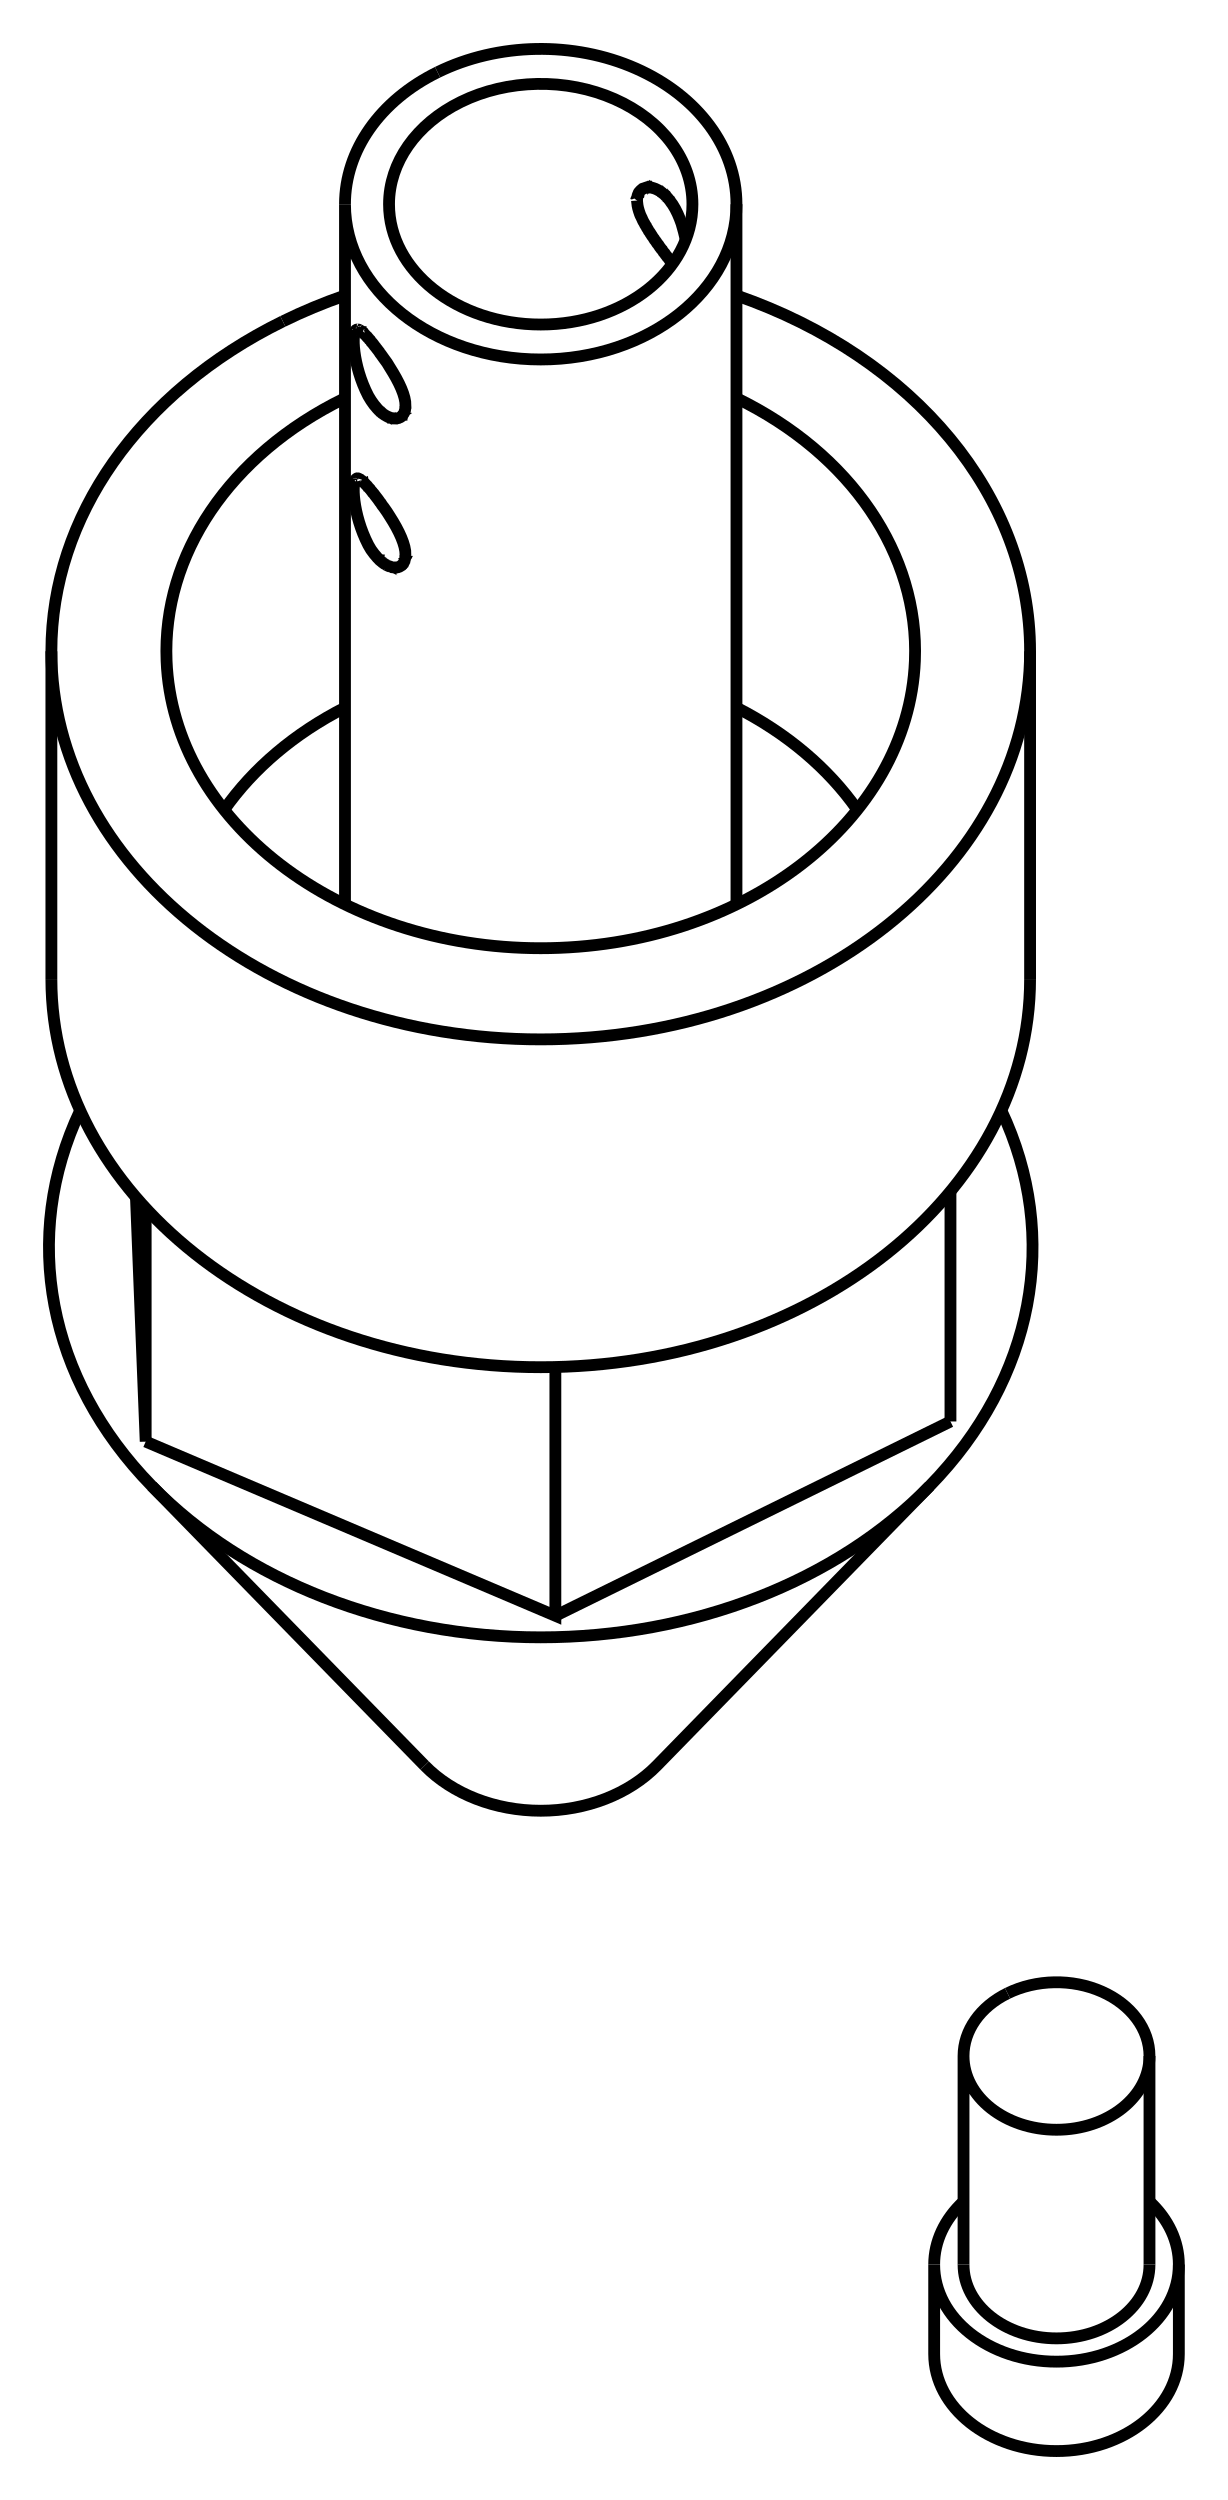
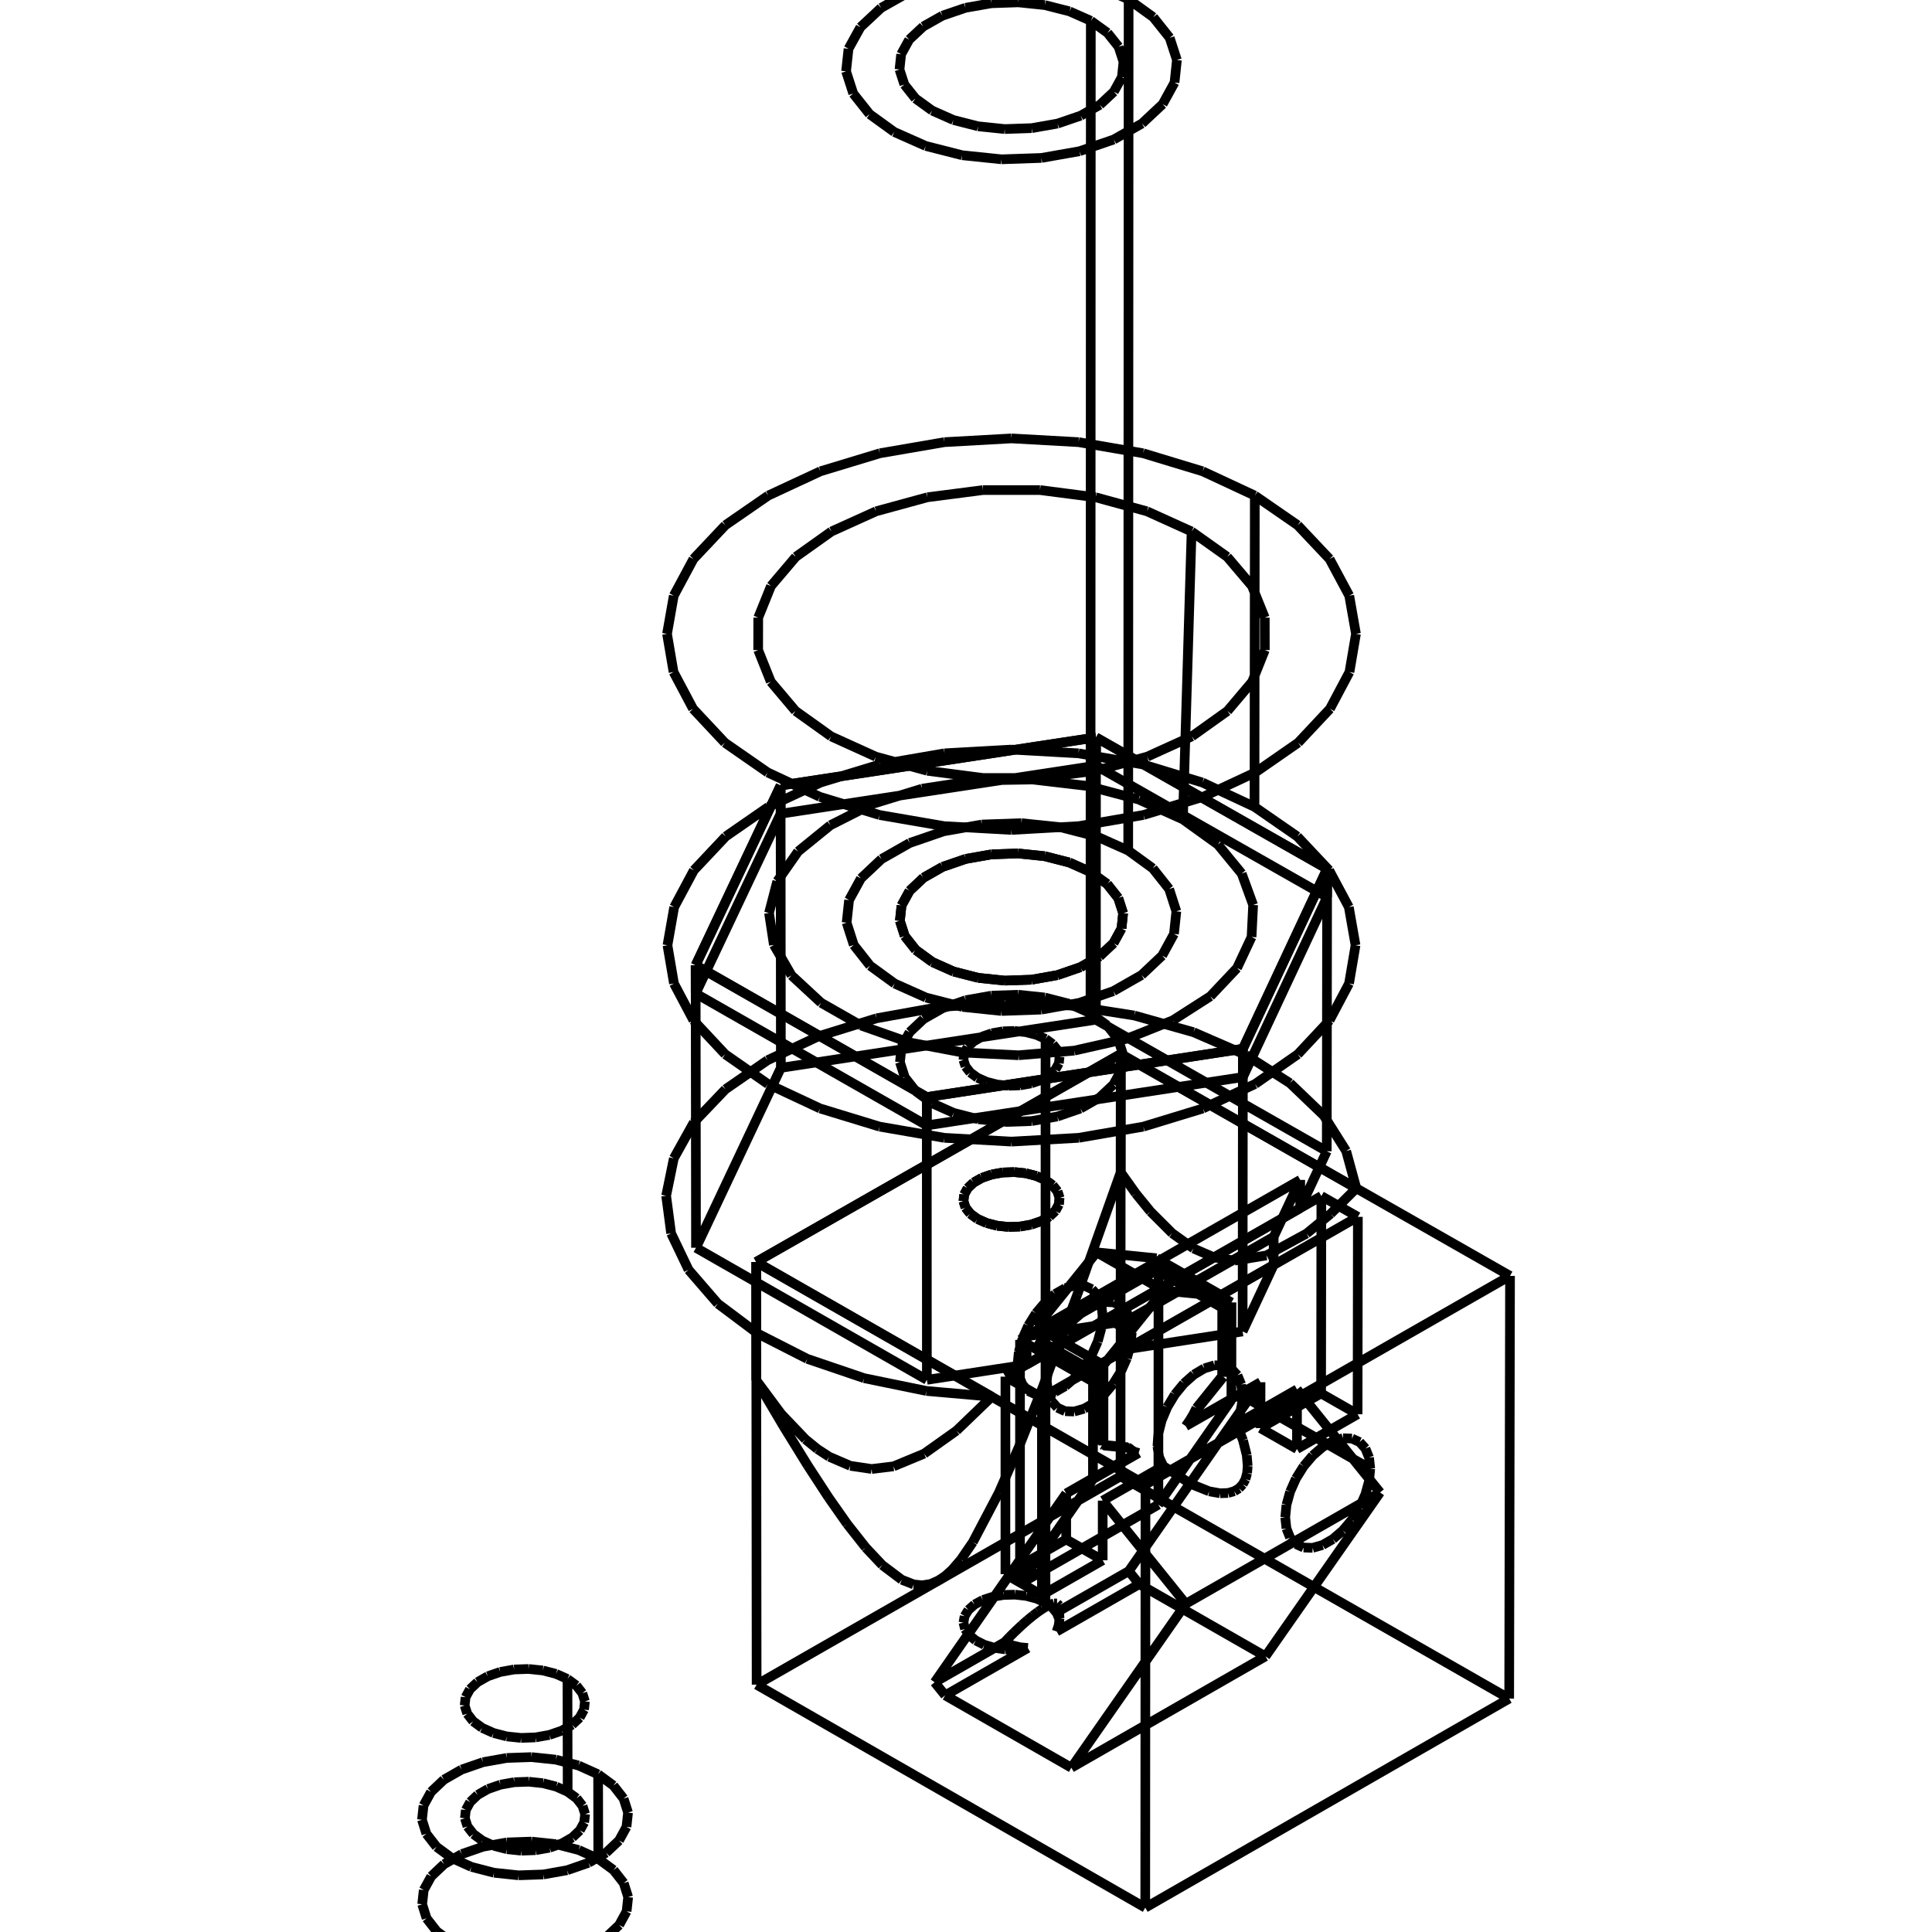
- <svg xmlns="http://www.w3.org/2000/svg" version="1.1" viewBox="-14.331 -23.594 25.09 51.088" fill="none" stroke="black" stroke-width="0.6%" vector-effect="non-scaling-stroke">
-   <path d="M 5.092 5.454 L 5.092 0.75" />
-   <path d="M 6.13 -0.904 A 10.05 7.971 360 0 1 4.667 6.773 A 10.05 7.971 360 0 1 -11.228 6.773 A 10.05 7.971 360 0 1 -12.691 -0.904" />
-   <path d="M -2.982 9.425 L 5.092 5.454" />
-   <path d="M -11.354 5.865 L -2.982 9.425 L -2.982 4.341" />
-   <path d="M -11.553 0.87 L -11.354 5.865 L -11.354 1.093" />
-   <path d="M -13.281 -3.587 A 10 7.932 180 0 0 6.719 -3.587" />
-   <path d="M -5.653 12.486 A 3 2.379 180 0 0 -0.908 12.486 L 4.667 6.773" />
-   <path d="M -8.551 -17.027 A 10 7.932 360 0 1 -7.281 -17.556" />
-   <path d="M 0.719 -17.556 A 10 7.932 360 0 1 6.719 -10.286 A 10 7.932 360 0 1 -13.281 -10.286 A 10 7.932 360 0 1 -8.551 -17.027" />
-   <path d="M -7.312 -15.443 A 7.65 6.068 360 0 1 -7.281 -15.458" />
-   <path d="M 0.719 -15.458 A 7.65 6.068 360 0 1 4.365 -10.089 A 7.65 6.068 360 0 1 -10.927 -10.089 A 7.65 6.068 360 0 1 -7.312 -15.443" />
-   <path d="M 0.719 -9.134 A 7.4 5.869 360 0 1 3.188 -7.047" />
-   <path d="M -9.749 -7.047 A 7.4 5.869 360 0 1 -7.281 -9.134" />
-   <path d="M -4.914 -21.511 A 3.1 2.459 360 0 1 -0.181 -19.421 A 3.1 2.459 360 0 1 -6.381 -19.421 A 3.1 2.459 360 0 1 -4.914 -21.511 Z" />
-   <path d="M -1.314 -19.495 C -1.31 -19.5 -1.31 -19.51 -1.313 -19.516 C -1.31 -19.52 -1.31 -19.53 -1.312 -19.537 C -1.31 -19.54 -1.31 -19.55 -1.309 -19.557 C -1.31 -19.56 -1.31 -19.57 -1.306 -19.576 C -1.3 -19.58 -1.3 -19.59 -1.301 -19.595 C -1.3 -19.6 -1.3 -19.61 -1.295 -19.612 C -1.29 -19.62 -1.29 -19.62 -1.289 -19.629 C -1.29 -19.63 -1.28 -19.64 -1.281 -19.645 C -1.28 -19.65 -1.28 -19.66 -1.272 -19.66 C -1.27 -19.67 -1.27 -19.67 -1.263 -19.674 C -1.26 -19.68 -1.26 -19.68 -1.252 -19.688 C -1.25 -19.69 -1.24 -19.7 -1.24 -19.7 C -1.24 -19.7 -1.23 -19.71 -1.228 -19.712 C -1.22 -19.72 -1.22 -19.72 -1.215 -19.722 C -1.21 -19.73 -1.21 -19.73 -1.2 -19.731 C -1.2 -19.73 -1.19 -19.74 -1.185 -19.739 C -1.18 -19.74 -1.17 -19.74 -1.169 -19.747 C -1.16 -19.75 -1.16 -19.75 -1.151 -19.753 C -1.15 -19.75 -1.14 -19.76 -1.133 -19.757 C -1.13 -19.76 -1.12 -19.76 -1.114 -19.761 C -1.11 -19.76 -1.1 -19.76 -1.095 -19.763 C -1.09 -19.76 -1.08 -19.76 -1.074 -19.764 C -1.07 -19.76 -1.06 -19.76 -1.053 -19.763 C -1.05 -19.76 -1.04 -19.76 -1.031 -19.761 C -1.02 -19.76 -1.02 -19.76 -1.009 -19.757 C -1 -19.76 -0.99 -19.75 -0.986 -19.751 C -0.98 -19.75 -0.97 -19.75 -0.963 -19.744 C -0.95 -19.74 -0.95 -19.74 -0.939 -19.736 C -0.93 -19.73 -0.92 -19.73 -0.915 -19.725 C -0.91 -19.72 -0.9 -19.72 -0.89 -19.713 C -0.88 -19.71 -0.87 -19.7 -0.865 -19.699 C -0.86 -19.69 -0.85 -19.69 -0.84 -19.684 C -0.83 -19.68 -0.83 -19.68 -0.824 -19.672 C -0.82 -19.67 -0.81 -19.66 -0.807 -19.66 C -0.8 -19.66 -0.8 -19.65 -0.791 -19.648 C -0.79 -19.64 -0.78 -19.64 -0.774 -19.634 C -0.77 -19.63 -0.76 -19.62 -0.758 -19.62 C -0.75 -19.61 -0.75 -19.61 -0.742 -19.605 C -0.74 -19.6 -0.73 -19.59 -0.725 -19.589 C -0.72 -19.58 -0.71 -19.58 -0.709 -19.573 C -0.7 -19.57 -0.7 -19.56 -0.693 -19.555 C -0.69 -19.55 -0.68 -19.54 -0.677 -19.537 C -0.67 -19.53 -0.66 -19.51 -0.646 -19.5 C -0.63 -19.47 -0.61 -19.45 -0.587 -19.417 C -0.51 -19.3 -0.45 -19.16 -0.403 -19.024 C -0.37 -18.91 -0.34 -18.8 -0.318 -18.697" />
-   <path d="M -0.586 -18.205 C -0.59 -18.21 -0.6 -18.22 -0.609 -18.234 C -0.62 -18.24 -0.62 -18.25 -0.633 -18.264 C -0.64 -18.27 -0.65 -18.28 -0.657 -18.295 C -0.67 -18.31 -0.67 -18.32 -0.682 -18.327 C -0.69 -18.34 -0.7 -18.35 -0.707 -18.36 C -0.72 -18.37 -0.72 -18.38 -0.733 -18.394 C -0.74 -18.41 -0.75 -18.42 -0.759 -18.429 C -0.77 -18.44 -0.78 -18.45 -0.786 -18.464 C -0.79 -18.48 -0.8 -18.49 -0.812 -18.5 C -0.82 -18.51 -0.83 -18.52 -0.839 -18.535 C -0.85 -18.55 -0.86 -18.56 -0.865 -18.572 C -0.87 -18.58 -0.88 -18.6 -0.891 -18.608 C -0.9 -18.62 -0.91 -18.63 -0.917 -18.644 C -0.93 -18.66 -0.93 -18.67 -0.942 -18.68 C -0.95 -18.69 -0.96 -18.7 -0.967 -18.716 C -0.98 -18.73 -0.98 -18.74 -0.991 -18.752 C -1 -18.76 -1.01 -18.78 -1.015 -18.788 C -1.02 -18.8 -1.03 -18.81 -1.039 -18.823 C -1.05 -18.84 -1.05 -18.85 -1.061 -18.859 C -1.07 -18.87 -1.08 -18.88 -1.083 -18.894 C -1.09 -18.91 -1.1 -18.92 -1.104 -18.928 C -1.11 -18.94 -1.12 -18.95 -1.124 -18.963 C -1.13 -18.97 -1.14 -18.99 -1.144 -18.997 C -1.15 -19.01 -1.16 -19.02 -1.163 -19.031 C -1.17 -19.04 -1.17 -19.05 -1.18 -19.064 C -1.19 -19.07 -1.19 -19.09 -1.197 -19.097 C -1.2 -19.11 -1.21 -19.12 -1.213 -19.129 C -1.22 -19.14 -1.22 -19.15 -1.227 -19.161 C -1.25 -19.2 -1.26 -19.24 -1.275 -19.283 C -1.3 -19.36 -1.31 -19.43 -1.314 -19.495" />
-   <path d="M -5.389 -22.118 A 4 3.173 360 0 1 0.719 -19.421 L 0.719 -5.114" />
-   <path d="M 0.719 -19.421 A 4 3.173 360 0 1 -7.281 -19.421 L -7.281 -5.114" />
-   <path d="M -7.281 -19.421 A 4 3.173 360 0 1 -5.389 -22.118" />
-   <path d="M -6.045 -15.301 C -6.05 -15.29 -6.05 -15.29 -6.046 -15.28 C -6.05 -15.27 -6.05 -15.27 -6.047 -15.259 C -6.05 -15.25 -6.05 -15.25 -6.049 -15.24 C -6.05 -15.23 -6.05 -15.23 -6.053 -15.221 C -6.05 -15.21 -6.06 -15.21 -6.057 -15.202 C -6.06 -15.2 -6.06 -15.19 -6.062 -15.185 C -6.06 -15.18 -6.07 -15.17 -6.068 -15.168 C -6.07 -15.16 -6.07 -15.16 -6.075 -15.153 C -6.08 -15.15 -6.08 -15.14 -6.083 -15.138 C -6.09 -15.13 -6.09 -15.13 -6.092 -15.124 C -6.1 -15.12 -6.1 -15.12 -6.102 -15.111 C -6.11 -15.11 -6.11 -15.1 -6.112 -15.099 C -6.12 -15.1 -6.12 -15.09 -6.124 -15.088 C -6.13 -15.08 -6.13 -15.08 -6.136 -15.079 C -6.14 -15.08 -6.14 -15.07 -6.149 -15.07 C -6.15 -15.07 -6.16 -15.06 -6.163 -15.062 C -6.17 -15.06 -6.17 -15.06 -6.178 -15.056 C -6.18 -15.05 -6.19 -15.05 -6.193 -15.05 C -6.2 -15.05 -6.2 -15.05 -6.21 -15.046 C -6.22 -15.05 -6.22 -15.04 -6.226 -15.043 C -6.23 -15.04 -6.24 -15.04 -6.244 -15.042 C -6.25 -15.04 -6.26 -15.04 -6.262 -15.041 C -6.27 -15.04 -6.27 -15.04 -6.281 -15.042 C -6.29 -15.04 -6.29 -15.04 -6.301 -15.045 C -6.31 -15.05 -6.31 -15.05 -6.315 -15.047 C -6.32 -15.05 -6.32 -15.05 -6.329 -15.051 C -6.33 -15.05 -6.34 -15.05 -6.344 -15.055 C -6.35 -15.06 -6.35 -15.06 -6.359 -15.059 C -6.36 -15.06 -6.37 -15.06 -6.375 -15.065 C -6.38 -15.07 -6.38 -15.07 -6.39 -15.071 C -6.4 -15.07 -6.4 -15.08 -6.406 -15.078 C -6.41 -15.08 -6.42 -15.08 -6.422 -15.086 C -6.43 -15.09 -6.43 -15.09 -6.438 -15.095 C -6.44 -15.1 -6.45 -15.1 -6.455 -15.104 C -6.46 -15.11 -6.47 -15.11 -6.471 -15.115 C -6.48 -15.12 -6.48 -15.12 -6.488 -15.126 C -6.49 -15.13 -6.5 -15.13 -6.504 -15.138 C -6.51 -15.14 -6.52 -15.15 -6.521 -15.151 C -6.53 -15.15 -6.53 -15.16 -6.538 -15.164 C -6.54 -15.17 -6.55 -15.17 -6.554 -15.178 C -6.56 -15.18 -6.57 -15.19 -6.571 -15.194 C -6.58 -15.2 -6.58 -15.2 -6.588 -15.209 C -6.6 -15.22 -6.61 -15.23 -6.621 -15.244 C -6.64 -15.27 -6.66 -15.29 -6.685 -15.32 C -6.73 -15.38 -6.77 -15.44 -6.805 -15.503 C -7.13 -16.13 -7.15 -16.82 -7.046 -16.857 C -7.04 -16.86 -7.04 -16.86 -7.038 -16.86 C -7.04 -16.86 -7.03 -16.86 -7.03 -16.861 C -7.03 -16.86 -7.02 -16.86 -7.021 -16.861 C -7.02 -16.86 -7.01 -16.86 -7.011 -16.86 C -7.01 -16.86 -7 -16.86 -7 -16.856 C -7 -16.86 -6.99 -16.85 -6.989 -16.852 C -6.99 -16.85 -6.98 -16.85 -6.977 -16.845 C -6.97 -16.84 -6.97 -16.84 -6.964 -16.837 C -6.96 -16.83 -6.96 -16.83 -6.951 -16.828 C -6.95 -16.82 -6.94 -16.82 -6.936 -16.817 C -6.93 -16.81 -6.93 -16.81 -6.921 -16.804 C -6.92 -16.8 -6.91 -16.79 -6.905 -16.789 C -6.9 -16.78 -6.89 -16.78 -6.888 -16.773 C -6.88 -16.77 -6.88 -16.76 -6.871 -16.755 C -6.86 -16.75 -6.86 -16.74 -6.852 -16.736 C -6.85 -16.73 -6.84 -16.72 -6.833 -16.715 C -6.83 -16.71 -6.82 -16.71 -6.821 -16.701 C -6.82 -16.7 -6.81 -16.69 -6.808 -16.687 C -6.8 -16.68 -6.79 -16.67 -6.782 -16.657 C -6.77 -16.65 -6.76 -16.64 -6.756 -16.625 C -6.75 -16.61 -6.74 -16.6 -6.728 -16.591 C -6.72 -16.58 -6.71 -16.57 -6.699 -16.556 C -6.69 -16.54 -6.68 -16.53 -6.67 -16.518 C -6.66 -16.51 -6.65 -16.49 -6.64 -16.479 C -6.63 -16.47 -6.62 -16.45 -6.609 -16.439 C -6.6 -16.43 -6.59 -16.41 -6.579 -16.398 C -6.57 -16.38 -6.56 -16.37 -6.548 -16.355 C -6.53 -16.33 -6.51 -16.3 -6.486 -16.268 C -6.44 -16.21 -6.4 -16.15 -6.367 -16.09 C -6.17 -15.78 -6.04 -15.5 -6.045 -15.301 Z" />
-   <path d="M -6.045 -12.256 C -6.05 -12.25 -6.05 -12.24 -6.046 -12.235 C -6.05 -12.23 -6.05 -12.22 -6.047 -12.214 C -6.05 -12.21 -6.05 -12.2 -6.049 -12.195 C -6.05 -12.19 -6.05 -12.18 -6.053 -12.176 C -6.05 -12.17 -6.06 -12.16 -6.057 -12.157 C -6.06 -12.15 -6.06 -12.15 -6.062 -12.14 C -6.06 -12.13 -6.07 -12.13 -6.068 -12.123 C -6.07 -12.12 -6.07 -12.11 -6.075 -12.108 C -6.08 -12.1 -6.08 -12.1 -6.083 -12.093 C -6.09 -12.09 -6.09 -12.08 -6.092 -12.079 C -6.1 -12.07 -6.1 -12.07 -6.102 -12.066 C -6.11 -12.06 -6.11 -12.06 -6.112 -12.054 C -6.12 -12.05 -6.12 -12.05 -6.124 -12.043 C -6.13 -12.04 -6.13 -12.04 -6.136 -12.033 C -6.14 -12.03 -6.14 -12.03 -6.149 -12.025 C -6.15 -12.02 -6.16 -12.02 -6.163 -12.017 C -6.17 -12.01 -6.17 -12.01 -6.178 -12.011 C -6.18 -12.01 -6.19 -12.01 -6.193 -12.005 C -6.2 -12 -6.2 -12 -6.21 -12.001 C -6.22 -12 -6.22 -12 -6.226 -11.998 C -6.23 -12 -6.24 -12 -6.244 -11.997 C -6.25 -12 -6.26 -12 -6.262 -11.996 C -6.27 -12 -6.27 -12 -6.281 -11.997 C -6.29 -12 -6.29 -12 -6.301 -12 C -6.31 -12 -6.31 -12 -6.315 -12.002 C -6.32 -12 -6.32 -12 -6.329 -12.006 C -6.33 -12.01 -6.34 -12.01 -6.344 -12.009 C -6.35 -12.01 -6.35 -12.01 -6.359 -12.014 C -6.36 -12.02 -6.37 -12.02 -6.375 -12.02 C -6.38 -12.02 -6.38 -12.02 -6.39 -12.026 C -6.4 -12.03 -6.4 -12.03 -6.406 -12.033 C -6.41 -12.04 -6.42 -12.04 -6.422 -12.041 C -6.43 -12.04 -6.43 -12.05 -6.438 -12.05 C -6.44 -12.05 -6.45 -12.06 -6.455 -12.059 C -6.46 -12.06 -6.47 -12.07 -6.471 -12.07 C -6.48 -12.07 -6.48 -12.08 -6.488 -12.081 C -6.49 -12.08 -6.5 -12.09 -6.504 -12.093 C -6.51 -12.1 -6.52 -12.1 -6.521 -12.105 C -6.53 -12.11 -6.53 -12.11 -6.538 -12.119 C -6.54 -12.12 -6.55 -12.13 -6.554 -12.133 C -6.56 -12.14 -6.57 -12.14 -6.571 -12.149 C -6.58 -12.15 -6.58 -12.16 -6.588 -12.164 C -6.6 -12.18 -6.61 -12.19 -6.621 -12.199 C -6.64 -12.22 -6.66 -12.25 -6.685 -12.275 C -6.73 -12.33 -6.77 -12.39 -6.805 -12.458 C -7.13 -13.09 -7.15 -13.77 -7.046 -13.812 C -7.04 -13.81 -7.04 -13.81 -7.038 -13.815 C -7.04 -13.82 -7.03 -13.82 -7.03 -13.816 C -7.03 -13.82 -7.02 -13.82 -7.021 -13.816 C -7.02 -13.82 -7.01 -13.82 -7.011 -13.814 C -7.01 -13.81 -7 -13.81 -7 -13.811 C -7 -13.81 -6.99 -13.81 -6.989 -13.807 C -6.99 -13.8 -6.98 -13.8 -6.977 -13.8 C -6.97 -13.8 -6.97 -13.8 -6.964 -13.792 C -6.96 -13.79 -6.96 -13.79 -6.951 -13.783 C -6.95 -13.78 -6.94 -13.78 -6.936 -13.771 C -6.93 -13.77 -6.93 -13.76 -6.921 -13.759 C -6.92 -13.75 -6.91 -13.75 -6.905 -13.744 C -6.9 -13.74 -6.89 -13.73 -6.888 -13.728 C -6.88 -13.72 -6.88 -13.72 -6.871 -13.71 C -6.86 -13.7 -6.86 -13.7 -6.852 -13.691 C -6.85 -13.68 -6.84 -13.68 -6.833 -13.67 C -6.83 -13.67 -6.82 -13.66 -6.821 -13.656 C -6.82 -13.65 -6.81 -13.65 -6.808 -13.642 C -6.8 -13.63 -6.79 -13.62 -6.782 -13.612 C -6.77 -13.6 -6.76 -13.59 -6.756 -13.58 C -6.75 -13.57 -6.74 -13.56 -6.728 -13.546 C -6.72 -13.53 -6.71 -13.52 -6.699 -13.511 C -6.69 -13.5 -6.68 -13.49 -6.67 -13.473 C -6.66 -13.46 -6.65 -13.45 -6.64 -13.434 C -6.63 -13.42 -6.62 -13.41 -6.609 -13.394 C -6.6 -13.38 -6.59 -13.37 -6.579 -13.352 C -6.57 -13.34 -6.56 -13.32 -6.548 -13.31 C -6.53 -13.28 -6.51 -13.25 -6.486 -13.223 C -6.44 -13.16 -6.4 -13.1 -6.367 -13.045 C -6.17 -12.74 -6.04 -12.45 -6.045 -12.256 Z" />
-   <path d="M 9.159 21.395 A 2.5 1.983 360 0 1 9.759 22.684 L 9.759 24.511" />
-   <path d="M 9.759 22.684 A 2.5 1.983 360 0 1 4.759 22.684 L 4.759 24.511 A 2.5 1.983 180 0 0 9.759 24.511" />
-   <path d="M 4.759 22.684 A 2.5 1.983 360 0 1 5.359 21.395" />
-   <path d="M 9.159 22.684 A 1.9 1.507 360 0 1 5.359 22.684" />
-   <path d="M 6.258 17.14 A 1.9 1.507 360 0 1 9.159 18.421 L 9.159 22.684" />
-   <path d="M 9.159 18.421 A 1.9 1.507 360 0 1 5.359 18.421 L 5.359 22.684" />
-   <path d="M 5.359 18.421 A 1.9 1.507 360 0 1 6.258 17.14" />
-   <path d="M -5.653 12.486 L -11.228 6.773" />
-   <path d="M -13.281 -10.286 L -13.281 -3.587" />
-   <path d="M 6.719 -10.286 L 6.719 -3.587" />
+ <svg xmlns="http://www.w3.org/2000/svg" viewBox="0 0 800 800">
+   <path d="M247.727,769.696 L247.67,734.713 M247.67,734.713 L254.006,739.363 M254.006,739.363 L258.216,744.751 M258.216,744.751 L260.055,750.563 M260.055,750.563 L259.415,756.464 M259.415,756.464 L256.332,762.108 M256.332,762.108 L250.985,767.169 M250.985,767.169 L243.684,771.351 M243.684,771.351 L234.854,774.411 M234.854,774.411 L225.008,776.171 M225.008,776.171 L214.718,776.528 M214.718,776.528 L204.585,775.462 M204.585,775.462 L195.197,773.034 M195.197,773.034 L187.1,769.386 M187.1,769.386 L180.766,764.731 M180.766,764.731 L176.562,759.339 M176.562,759.339 L174.733,753.524 M174.733,753.524 L175.383,747.625 M175.383,747.625 L178.473,741.983 M178.473,741.983 L183.825,736.928 M183.825,736.928 L191.126,732.751 M191.126,732.751 L199.951,729.696 M199.951,729.696 L209.79,727.939 M209.79,727.939 L220.069,727.582 M220.069,727.582 L230.194,728.647 M230.194,728.647 L239.575,731.071 M239.575,731.071 L247.67,734.713 M247.727,769.696 L239.636,766.053 M239.636,766.053 L230.257,763.628 M230.257,763.628 L220.136,762.563 M220.136,762.563 L209.86,762.92 M209.86,762.92 L200.025,764.677 M200.025,764.677 L191.202,767.734 M191.202,767.734 L183.904,771.912 M183.904,771.912 L178.554,776.969 M178.554,776.969 L175.464,782.612 M175.464,782.612 L174.815,788.514 M174.815,788.514 L176.644,794.33 M176.644,794.33 L180.846,799.724 M180.846,799.724 L187.178,804.381 M187.178,804.381 L195.272,808.03 M195.272,808.03 L204.657,810.459 M204.657,810.459 L214.787,811.526 M214.787,811.526 L225.073,811.168 M225.073,811.168 L234.916,809.408 M234.916,809.408 L243.743,806.346 M243.743,806.346 L251.041,802.163 M251.041,802.163 L256.386,797.101 M256.386,797.101 L259.468,791.454 M259.468,791.454 L260.108,785.552 M260.108,785.552 L258.27,779.737 M258.27,779.737 L254.061,774.348 M254.061,774.348 L247.727,769.696 M235.058,741.933 L238.754,744.646 M238.754,744.646 L241.209,747.789 M241.209,747.789 L242.28,751.18 M242.28,751.18 L241.906,754.622 M241.906,754.622 L240.106,757.914 M240.106,757.914 L236.987,760.865 M236.987,760.865 L232.728,763.304 M232.728,763.304 L227.578,765.089 M227.578,765.089 L221.835,766.115 M221.835,766.115 L215.834,766.323 M215.834,766.323 L209.924,765.702 M209.924,765.702 L204.448,764.286 M204.448,764.286 L199.726,762.159 M199.726,762.159 L196.03,759.444 M196.03,759.444 L193.577,756.299 M193.577,756.299 L192.509,752.907 M192.509,752.907 L192.887,749.466 M192.887,749.466 L194.689,746.175 M194.689,746.175 L197.81,743.225 M197.81,743.225 L202.069,740.788 M202.069,740.788 L207.218,739.005 M207.218,739.005 L212.958,737.98 M212.958,737.98 L218.955,737.772 M218.955,737.772 L224.862,738.393 M224.862,738.393 L230.336,739.807 M230.336,739.807 L235.058,741.933 M235.058,741.933 L234.975,695.249 M234.975,695.249 L238.673,697.961 M238.673,697.961 L241.129,701.102 M241.129,701.102 L242.201,704.492 M242.201,704.492 L241.827,707.932 M241.827,707.932 L240.026,711.223 M240.026,711.223 L236.905,714.173 M236.905,714.173 L232.645,716.611 M232.645,716.611 L227.492,718.394 M227.492,718.394 L221.747,719.42 M221.747,719.42 L215.743,719.628 M215.743,719.628 L209.83,719.007 M209.83,719.007 L204.352,717.592 M204.352,717.592 L199.628,715.465 M199.628,715.465 L195.931,712.752 M195.931,712.752 L193.477,709.608 M193.477,709.608 L192.408,706.218 M192.408,706.218 L192.786,702.778 M192.786,702.778 L194.589,699.489 M194.589,699.489 L197.711,696.54 M197.711,696.54 L201.972,694.104 M201.972,694.104 L207.123,692.322 M207.123,692.322 L212.866,691.298 M212.866,691.298 L218.866,691.09 M218.866,691.09 L224.776,691.71 M224.776,691.71 L230.251,693.124 M230.251,693.124 L234.975,695.249" stroke="black" stroke-width="4" fill="red" />
+   <path d="M519.464,334.093 L519.588,205.213 M519.588,205.213 L537.335,217.472 M537.335,217.472 L550.54,231.466 M550.54,231.466 L558.694,246.658 M558.694,246.658 L561.478,262.467 M561.478,262.467 L558.78,278.286 M558.78,278.286 L550.7,293.506 M550.7,293.506 L537.544,307.541 M537.544,307.541 L519.814,319.849 M519.814,319.849 L498.191,329.955 M498.191,329.955 L473.506,337.466 M473.506,337.466 L446.712,342.093 M446.712,342.093 L418.842,343.655 M418.842,343.655 L390.972,342.093 M390.972,342.093 L364.178,337.466 M364.178,337.466 L339.493,329.955 M339.493,329.955 L317.87,319.849 M317.87,319.849 L300.14,307.541 M300.14,307.541 L286.984,293.506 M286.984,293.506 L278.904,278.286 M278.904,278.286 L276.206,262.467 M276.206,262.467 L278.99,246.658 M278.99,246.658 L287.143,231.466 M287.143,231.466 L300.349,217.472 M300.349,217.472 L318.096,205.213 M318.096,205.213 L339.702,195.157 M339.702,195.157 L364.337,187.687 M364.337,187.687 L391.058,183.088 M391.058,183.088 L418.842,181.535 M418.842,181.535 L446.626,183.088 M446.626,183.088 L473.347,187.687 M473.347,187.687 L497.982,195.157 M497.982,195.157 L519.588,205.213 M519.464,334.093 L497.885,324.023 M497.885,324.023 L473.28,316.544 M473.28,316.544 L446.592,311.939 M446.592,311.939 L418.842,310.384 M418.842,310.384 L391.092,311.939 M391.092,311.939 L364.404,316.544 M364.404,316.544 L339.799,324.023 M339.799,324.023 L318.22,334.093 M318.22,334.093 L300.494,346.367 M300.494,346.367 L287.305,360.379 M287.305,360.379 L279.162,375.591 M279.162,375.591 L276.382,391.42 M276.382,391.42 L279.076,407.259 M279.076,407.259 L287.146,422.499 M287.146,422.499 L300.286,436.552 M300.286,436.552 L317.994,448.876 M317.994,448.876 L339.591,458.995 M339.591,458.995 L364.245,466.516 M364.245,466.516 L391.006,471.148 M391.006,471.148 L418.842,472.713 M418.842,472.713 L446.678,471.148 M446.678,471.148 L473.439,466.516 M473.439,466.516 L498.093,458.995 M498.093,458.995 L519.689,448.876 M519.689,448.876 L537.398,436.552 M537.398,436.552 L550.538,422.499 M550.538,422.499 L558.608,407.259 M558.608,407.259 L561.302,391.42 M561.302,391.42 L558.522,375.591 M558.522,375.591 L550.379,360.379 M550.379,360.379 L537.189,346.367 M537.189,346.367 L519.464,334.093 M493.416,220.087 L508.158,230.573 M508.158,230.573 L518.431,242.663 M518.431,242.663 L523.715,255.752 M523.715,255.752 L523.743,269.184 M523.743,269.184 L518.508,282.286 M518.508,282.286 L508.27,294.4 M508.27,294.4 L493.539,304.917 M493.539,304.917 L475.054,313.308 M475.054,313.308 L453.742,319.148 M453.742,319.148 L430.674,322.144 M430.674,322.144 L407.01,322.144 M407.01,322.144 L383.942,319.148 M383.942,319.148 L362.63,313.308 M362.63,313.308 L344.145,304.917 M344.145,304.917 L329.414,294.4 M329.414,294.4 L319.176,282.286 M319.176,282.286 L313.941,269.184 M313.941,269.184 L313.969,255.752 M313.969,255.752 L319.253,242.663 M319.253,242.663 L329.525,230.573 M329.525,230.573 L344.268,220.087 M344.268,220.087 L362.741,211.727 M362.741,211.727 L384.019,205.911 M384.019,205.911 L407.038,202.929 M407.038,202.929 L430.646,202.929 M430.646,202.929 L453.665,205.911 M453.665,205.911 L474.943,211.727 M474.943,211.727 L493.416,220.087 M288.065,411.384 L383.763,466.007 M323.246,336.956 L288.065,411.384 M453.819,317.05 L323.246,336.956 M549.517,371.472 L453.819,317.05 M514.642,446 L549.517,371.472 M383.763,466.007 L514.642,446 M493.416,220.087 L492.694,243.947 M492.694,243.947 L491.973,267.797 M491.973,267.797 L491.252,291.637 M491.252,291.637 L490.532,315.467 M490.532,315.467 L489.812,339.286 M489.812,339.286 L504.283,349.692 M504.283,349.692 L514.156,361.72 M514.156,361.72 L518.896,374.724 M518.896,374.724 L518.243,388.004 M518.243,388.004 L512.229,400.843 M512.229,400.843 L501.175,412.548 M501.175,412.548 L485.674,422.486 M485.674,422.486 L466.56,430.12 M466.56,430.12 L444.867,435.034 M444.867,435.034 L421.767,436.964 M421.767,436.964 L398.508,435.804 M398.508,435.804 L376.349,431.616 M376.349,431.616 L356.487,424.629 M356.487,424.629 L339.996,415.221 M339.996,415.221 L327.764,403.901 M327.764,403.901 L320.449,391.283 M320.449,391.283 L318.442,378.046 M318.442,378.046 L321.847,364.907 M321.847,364.907 L330.476,352.571 M330.476,352.571 L343.862,341.703 M343.862,341.703 L361.281,332.886 M361.281,332.886 L381.795,326.594 M381.795,326.594 L404.3,323.163 M404.3,323.163 L427.587,322.777 M427.587,322.777 L450.403,325.458 M450.403,325.458 L471.524,331.061 M471.524,331.061 L489.812,339.286 M383.763,466.007 L383.759,454.288 M288.051,399.672 L383.759,454.288 M288.065,411.384 L288.051,399.672 M323.235,325.252 L288.051,399.672 M323.246,336.956 L323.235,325.252 M453.823,305.348 L323.235,325.252 M453.819,317.05 L453.823,305.348 M549.532,359.764 L453.823,305.348 M549.517,371.472 L549.532,359.764 M514.652,434.284 L549.532,359.764 M514.642,446 L514.652,434.284 M383.759,454.288 L514.652,434.284" stroke="black" stroke-width="4" fill="red" />
+   <path d="M383.798,571.356 L425.098,565.03 M425.099,553.336 L425.098,565.03 M425.099,553.336 L466.393,547.012 M466.387,558.705 L466.393,547.012 M466.387,558.705 L514.545,551.329 M514.545,551.329 L514.652,434.284 M383.759,454.288 L514.652,434.284 M383.798,571.356 L383.759,454.288 M323.342,442.171 L288.197,516.677 M453.784,422.243 L323.342,442.171 M549.386,476.722 L453.784,422.243 M538.394,500.259 L549.386,476.722 M425.098,565.03 L538.394,500.259 M288.197,516.677 L383.798,571.356 M432.928,488.65 L435.891,490.808 M435.891,490.808 L437.863,493.308 M437.863,493.308 L438.73,496.005 M438.73,496.005 L438.441,498.742 M438.441,498.742 L437.013,501.36 M437.013,501.36 L434.528,503.708 M434.528,503.708 L431.132,505.647 M431.132,505.647 L427.021,507.066 M427.021,507.066 L422.434,507.883 M422.434,507.883 L417.639,508.048 M417.639,508.048 L412.913,507.554 M412.913,507.554 L408.532,506.428 M408.532,506.428 L404.751,504.736 M404.751,504.736 L401.789,502.577 M401.789,502.577 L399.818,500.076 M399.818,500.076 L398.954,497.378 M398.954,497.378 L399.245,494.641 M399.245,494.641 L400.675,492.024 M400.675,492.024 L403.16,489.678 M403.16,489.678 L406.556,487.739 M406.556,487.739 L410.666,486.321 M410.666,486.321 L415.251,485.506 M415.251,485.506 L420.045,485.34 M420.045,485.34 L424.768,485.834 M424.768,485.834 L429.148,486.959 M429.148,486.959 L432.928,488.65 M538.394,500.259 L538.408,488.572 M538.408,488.572 L425.099,553.336 M527.405,512.127 L538.408,488.572 M466.393,547.012 L527.405,512.127 M527.393,523.817 L466.387,558.705 M527.405,512.127 L527.393,523.817 M514.545,551.329 L527.393,523.817 M549.386,476.722 L549.532,359.764 M514.652,434.284 L549.532,359.764 M288.051,399.672 L383.759,454.288 M323.235,325.252 L288.051,399.672 M549.532,359.764 L453.823,305.348 M453.823,305.348 L323.235,325.252 M451.572,361.067 L458.458,366.069 M458.458,366.069 L463.043,371.865 M463.043,371.865 L465.061,378.118 M465.061,378.118 L464.393,384.465 M464.393,384.465 L461.076,390.537 M461.076,390.537 L455.304,395.982 M455.304,395.982 L447.411,400.481 M447.411,400.481 L437.855,403.773 M437.855,403.773 L427.193,405.667 M427.193,405.667 L416.045,406.051 M416.045,406.051 L405.059,404.904 M405.059,404.904 L394.876,402.292 M394.876,402.292 L386.088,398.367 M386.088,398.367 L379.205,393.359 M379.205,393.359 L374.627,387.558 M374.627,387.558 L372.62,381.303 M372.62,381.303 L373.3,374.956 M373.3,374.956 L376.626,368.888 M376.626,368.888 L382.403,363.449 M382.403,363.449 L390.296,358.957 M390.296,358.957 L399.847,355.67 M399.847,355.67 L410.499,353.78 M410.499,353.78 L421.636,353.397 M421.636,353.397 L432.611,354.542 M432.611,354.542 L442.787,357.149 M442.787,357.149 L451.572,361.067 M288.197,516.677 L288.051,399.672 M323.342,442.171 L323.235,325.252 M453.784,422.243 L453.823,305.348 M432.928,488.65 L432.936,430.196 M432.936,430.196 L435.9,432.353 M435.9,432.353 L437.874,434.852 M437.874,434.852 L438.741,437.547 M438.741,437.547 L438.452,440.283 M438.452,440.283 L437.023,442.9 M437.023,442.9 L434.537,445.246 M434.537,445.246 L431.139,447.184 M431.139,447.184 L427.025,448.602 M427.025,448.602 L422.436,449.418 M422.436,449.418 L417.638,449.584 M417.638,449.584 L412.91,449.089 M412.91,449.089 L408.527,447.964 M408.527,447.964 L404.743,446.273 M404.743,446.273 L401.78,444.116 M401.78,444.116 L399.808,441.616 M399.808,441.616 L398.943,438.92 M398.943,438.92 L399.234,436.185 M399.234,436.185 L400.664,433.568 M400.664,433.568 L403.151,431.224 M403.151,431.224 L406.549,429.286 M406.549,429.286 L410.662,427.869 M410.662,427.869 L415.249,427.054 M415.249,427.054 L420.045,426.889 M420.045,426.889 L424.772,427.382 M424.772,427.382 L429.153,428.507 M429.153,428.507 L432.936,430.196 M451.554,419.579 L451.572,361.067 M451.554,419.579 L458.436,424.584 M458.436,424.584 L463.019,430.384 M463.019,430.384 L465.035,436.64 M465.035,436.64 L464.367,442.991 M464.367,442.991 L461.053,449.067 M461.053,449.067 L455.284,454.514 M455.284,454.514 L447.395,459.016 M447.395,459.016 L437.844,462.311 M437.844,462.311 L427.188,464.205 M427.188,464.205 L416.046,464.59 M416.046,464.59 L405.067,463.442 M405.067,463.442 L394.89,460.828 M394.89,460.828 L386.106,456.901 M386.106,456.901 L379.227,451.89 M379.227,451.89 L374.652,446.086 M374.652,446.086 L372.646,439.827 M372.646,439.827 L373.325,433.477 M373.325,433.477 L376.649,427.405 M376.649,427.405 L382.423,421.963 M382.423,421.963 L390.312,417.468 M390.312,417.468 L399.857,414.179 M399.857,414.179 L410.504,412.288 M410.504,412.288 L421.635,411.905 M421.635,411.905 L432.603,413.05 M432.603,413.05 L442.773,415.659 M442.773,415.659 L451.554,419.579" stroke="black" stroke-width="4" fill="red" />
+   <path d="M410.675,578.343 L383.591,575.958 M383.591,575.958 L357.803,570.667 M357.803,570.667 L334.258,562.668 M334.258,562.668 L313.82,552.254 M313.82,552.254 L297.238,539.809 M297.238,539.809 L285.118,525.792 M285.118,525.792 L277.9,510.718 M277.9,510.718 L275.843,495.139 M275.843,495.139 L279.02,479.627 M279.02,479.627 L287.309,464.748 M287.309,464.748 L300.402,451.045 M300.402,451.045 L317.819,439.018 M317.819,439.018 L338.92,429.103 M338.92,429.103 L362.935,421.662 M362.935,421.662 L388.987,416.965 M388.987,416.965 L416.127,415.181 M416.127,415.181 L443.366,416.375 M443.366,416.375 L469.711,420.505 M469.711,420.505 L494.202,427.42 M494.202,427.42 L515.947,436.869 M515.947,436.869 L534.151,448.51 M534.151,448.51 L548.146,461.918 M548.146,461.918 L557.418,476.606 M557.418,476.606 L561.625,492.037 M343.349,603.203 L352.075,606.956 M352.075,606.956 L360.917,608.276 M360.917,608.276 L369.995,607.178 M369.995,607.178 L382.677,601.921 M382.677,601.921 L396.066,592.401 M396.066,592.401 L410.675,578.343 M313.173,571.581 L323.513,585.514 M323.513,585.514 L333.515,595.996 M333.515,595.996 L338.443,600 M338.443,600 L343.349,603.203 M388.713,654.415 L385.31,655.891 M385.31,655.891 L381.863,656.441 M381.863,656.441 L378.329,656.073 M378.329,656.073 L373.402,654.143 M373.402,654.143 L365.322,648.061 M365.322,648.061 L358.5,640.822 M358.5,640.822 L350.809,631.061 M350.809,631.061 L343.132,620.142 M343.132,620.142 L334.435,606.799 M334.435,606.799 L324.523,590.733 M324.523,590.733 L313.173,571.581 M464.053,485.42 L446.102,535.972 M446.102,535.972 L431.681,574.674 M431.681,574.674 L421.97,598.994 M421.97,598.994 L413.598,618.095 M413.598,618.095 L402.838,638.567 M402.838,638.567 L397.902,645.774 M397.902,645.774 L394.347,649.901 M394.347,649.901 L391.518,652.487 M391.518,652.487 L388.713,654.415 M494.208,516.971 L485.364,510.648 M485.364,510.648 L476.401,501.687 M476.401,501.687 L470.299,494.189 M470.299,494.189 L464.053,485.42 M561.625,492.037 L550.982,502.601 M550.982,502.601 L541.019,510.79 M541.019,510.79 L524.42,519.844 M524.42,519.844 L511.196,522.004 M511.196,522.004 L502.648,520.626 M502.648,520.626 L494.208,516.971 M561.625,492.037 L464.074,436.438 M464.074,436.438 L313.124,522.558 M313.124,522.558 L410.675,578.343 M464.053,485.42 L464.074,436.438 M313.173,571.581 L313.124,522.558" stroke="black" stroke-width="4" fill="red" />
+   <path d="M463.998,611.317 L464.074,436.438 M313.301,697.585 L313.124,522.558 M463.998,611.317 L313.301,697.585 M464.074,436.438 L313.124,522.558 M624.922,703.347 L625.267,528.309 M624.922,703.347 L463.998,611.317 M625.267,528.309 L464.074,436.438 M474.224,789.923 L474.317,614.738 M313.301,697.585 L474.224,789.923 M313.124,522.558 L474.317,614.738 M474.224,789.923 L624.922,703.347 M443.626,731.966 L391.378,702.009 M523.998,685.859 L443.626,731.966 M471.75,655.956 L523.998,685.859 M437.545,675.556 L471.75,655.956 M432.905,663.618 L435.705,665.634 M435.705,665.634 L437.644,667.958 M437.644,667.958 L438.622,670.473 M438.622,670.473 L438.588,673.049 M438.588,673.049 L437.545,675.556 M425.619,682.39 L421.028,683.002 M421.028,683.002 L416.315,682.979 M416.315,682.979 L411.743,682.321 M411.743,682.321 L407.57,681.065 M407.57,681.065 L404.031,679.282 M404.031,679.282 L401.323,677.073 M401.323,677.073 L399.598,674.56 M399.598,674.56 L398.954,671.886 M398.954,671.886 L399.427,669.2 M399.427,669.2 L400.988,666.653 M400.988,666.653 L403.552,664.388 M403.552,664.388 L406.974,662.533 M406.974,662.533 L411.061,661.19 M411.061,661.19 L415.585,660.436 M415.585,660.436 L420.292,660.313 M420.292,660.313 L424.917,660.827 M424.917,660.827 L429.202,661.95 M429.202,661.95 L432.905,663.618 M391.378,702.009 L425.619,682.39 M474.317,614.738 L625.267,528.309 M432.928,488.65 L435.891,490.808 M435.891,490.808 L437.863,493.308 M437.863,493.308 L438.73,496.005 M438.73,496.005 L438.441,498.742 M438.441,498.742 L437.013,501.36 M437.013,501.36 L434.528,503.708 M434.528,503.708 L431.132,505.647 M431.132,505.647 L427.021,507.066 M427.021,507.066 L422.434,507.883 M422.434,507.883 L417.639,508.048 M417.639,508.048 L412.913,507.554 M412.913,507.554 L408.532,506.428 M408.532,506.428 L404.751,504.736 M404.751,504.736 L401.789,502.577 M401.789,502.577 L399.818,500.076 M399.818,500.076 L398.954,497.378 M398.954,497.378 L399.245,494.641 M399.245,494.641 L400.675,492.024 M400.675,492.024 L403.16,489.678 M403.16,489.678 L406.556,487.739 M406.556,487.739 L410.666,486.321 M410.666,486.321 L415.251,485.506 M415.251,485.506 L420.045,485.34 M420.045,485.34 L424.768,485.834 M424.768,485.834 L429.148,486.959 M429.148,486.959 L432.928,488.65 M431.441,578.691 L416.323,570.047 M562.265,503.874 L431.441,578.691 M547.146,495.255 L562.265,503.874 M416.323,570.047 L547.146,495.255 M567.397,608.155 L566.892,603.555 M566.892,603.555 L565.394,599.809 M565.394,599.809 L562.99,597.133 M562.99,597.133 L559.818,595.683 M559.818,595.683 L556.064,595.544 M556.064,595.544 L551.945,596.725 M551.945,596.725 L547.7,599.156 M547.7,599.156 L543.577,602.697 M543.577,602.697 L539.816,607.142 M539.816,607.142 L536.634,612.232 M536.634,612.232 L534.218,617.672 M534.218,617.672 L532.708,623.144 M532.708,623.144 L532.191,628.331 M532.191,628.331 L532.697,632.931 M532.697,632.931 L534.197,636.677 M534.197,636.677 L536.604,639.35 M536.604,639.35 L539.777,640.797 M539.777,640.797 L543.532,640.933 M543.532,640.933 L547.65,639.75 M547.65,639.75 L551.893,637.318 M551.893,637.318 L556.014,633.777 M556.014,633.777 L559.773,629.334 M559.773,629.334 L562.952,624.247 M562.952,624.247 L565.368,618.81 M565.368,618.81 L566.878,613.34 M566.878,613.34 L567.397,608.155 M387.026,696.602 L391.378,702.009 M443.626,731.966 L491.013,664.105 M456.608,621.386 L491.013,664.105 M456.608,621.386 L456.6,646.072 M456.6,646.072 L441.493,637.426 M441.493,637.426 L441.497,618.404 M387.026,696.602 L441.497,618.404 M523.998,685.859 L571.458,617.993 M491.013,664.105 L571.458,617.993 M471.75,655.956 L467.4,650.555 M467.4,650.555 L521.955,572.35 M521.955,572.35 L521.936,591.363 M521.936,591.363 L537.043,599.994 M537.043,599.994 L537.071,575.319 M571.458,617.993 L537.071,575.319 M437.545,675.556 L438.402,672.977 M438.402,672.977 L438.73,670.133 M438.73,670.133 L438.52,667.1 M467.4,650.555 L438.52,667.1 M438.52,667.1 L438.634,664.873 M438.634,664.873 L437.705,663.945 M437.705,663.945 L436.436,663.941 M436.436,663.941 L435.024,664.373 M435.024,664.373 L433.499,665.094 M433.499,665.094 L431.758,666.118 M431.758,666.118 L429.825,667.431 M429.825,667.431 L427.73,669.013 M427.73,669.013 L425.503,670.84 M425.503,670.84 L423.177,672.886 M423.177,672.886 L419.983,675.9 M419.983,675.9 L417.957,677.929 M417.957,677.929 L415.939,680.037 M415.939,680.037 L419.205,681.32 M419.205,681.32 L422.461,682.111 M422.461,682.111 L425.619,682.39 M432.905,663.618 L432.928,488.65 M415.939,680.037 L387.026,696.602 M416.325,651.837 L431.431,660.488 M431.431,660.488 L431.441,578.691 M416.325,651.837 L416.323,570.047 M431.431,660.488 L456.6,646.072 M456.608,621.386 L481.677,607.034 M514.465,577.921 L513.945,573.267 M513.945,573.267 L512.406,569.491 M512.406,569.491 L509.94,566.818 M509.94,566.818 L506.694,565.408 M506.694,565.408 L502.861,565.345 M502.861,565.345 L498.67,566.634 M498.67,566.634 L494.371,569.196 M494.371,569.196 L490.22,572.881 M490.22,572.881 L486.466,577.467 M486.466,577.467 L483.332,582.682 M483.332,582.682 L481.006,588.213 M481.006,588.213 L479.625,593.731 M479.625,593.731 L479.274,598.907 M479.274,598.907 L479.971,603.431 M479.971,603.431 L481.677,607.034 M512.034,589.654 L513.368,585.628 M513.368,585.628 L514.187,581.676 M514.187,581.676 L514.465,577.921 M512.034,589.654 L537.071,575.319 M537.043,599.994 L562.152,585.611 M562.152,585.611 L562.265,503.874 M562.152,585.611 L547.046,576.986 M547.046,576.986 L547.146,495.255 M547.046,576.986 L521.936,591.363 M492.683,589.106 L521.955,572.35 M492.683,589.106 L493.865,587.238 M493.865,587.238 L494.951,585.309 M494.951,585.309 L495.933,583.332 M495.933,583.332 L506.57,570.12 M506.57,570.12 L506.598,536.833 M506.598,536.833 L481.781,534.377 M481.781,534.377 L456.93,565.238 M456.93,565.238 L456.918,598.534 M456.918,598.534 L467.555,599.574 M467.555,599.574 L468.536,600.428 M468.536,600.428 L469.621,601.115 M469.621,601.115 L470.802,601.63 M441.497,618.404 L470.802,601.63 M441.493,637.426 L416.325,651.837 M567.397,608.155 L514.465,577.921 M481.677,607.034 L493.095,614.473 M493.095,614.473 L500.687,617.518 M500.687,617.518 L505.207,618.327 M505.207,618.327 L508.499,618.212 M508.499,618.212 L511.104,617.466 M511.104,617.466 L513.051,616.28 M513.051,616.28 L514.595,614.621 M514.595,614.621 L515.716,612.511 M515.716,612.511 L516.4,609.976 M516.4,609.976 L516.638,607.048 M516.638,607.048 L516.258,602.6 M516.258,602.6 L514.714,596.421 M514.714,596.421 L512.034,589.654 M470.802,601.63 L471.496,601.667 M471.496,601.667 L452.568,612.502 M452.568,612.502 L422.362,655.856 M422.362,655.856 L479.655,623.045 M479.655,623.045 L509.894,579.689 M509.894,579.689 L490.981,590.514 M490.981,590.514 L492.683,589.106 M490.981,590.514 L492.626,588.137 M492.626,588.137 L494.116,585.635 M494.116,585.635 L495.43,583.044 M495.43,583.044 L495.933,583.332 M506.066,569.832 L495.43,583.044 M506.57,570.12 L506.066,569.832 M506.09,541.51 L506.066,569.832 M506.09,541.51 L478.895,525.987 M478.898,521.022 L478.895,525.987 M506.598,536.833 L478.898,521.022 M454.077,518.561 L478.898,521.022 M481.781,534.377 L454.077,518.561 M429.231,549.41 L454.077,518.561 M456.93,565.238 L429.231,549.41 M429.23,554.375 L429.231,549.41 M429.23,554.375 L456.425,569.916 M456.414,598.246 L456.425,569.916 M456.918,598.534 L456.414,598.246 M467.052,599.286 L456.414,598.246 M467.052,599.286 L467.555,599.574 M467.052,599.286 L468.364,600.375 M468.364,600.375 L469.852,601.172 M469.852,601.172 L471.496,601.667 M452.581,572.115 L456.425,569.916 M452.568,612.502 L452.581,572.115 M422.366,554.846 L452.581,572.115 M422.362,655.856 L422.366,554.846 M479.714,522.068 L422.366,554.846 M479.655,623.045 L479.714,522.068 M468.641,551.747 L468.132,547.149 M468.132,547.149 L466.63,543.403 M466.63,543.403 L464.222,540.726 M464.222,540.726 L461.047,539.274 M461.047,539.274 L457.29,539.132 M457.29,539.132 L453.17,540.308 M453.17,540.308 L448.926,542.734 M448.926,542.734 L444.804,546.27 M444.804,546.27 L441.045,550.709 M441.045,550.709 L437.866,555.793 M437.866,555.793 L435.454,561.227 M435.454,561.227 L433.948,566.695 M433.948,566.695 L433.435,571.878 M433.435,571.878 L433.946,576.476 M433.946,576.476 L435.451,580.221 M435.451,580.221 L437.861,582.896 M437.861,582.896 L441.037,584.345 M441.037,584.345 L444.794,584.484 M444.794,584.484 L448.914,583.305 M448.914,583.305 L453.157,580.878 M453.157,580.878 L457.276,577.344 M457.276,577.344 L461.033,572.907 M461.033,572.907 L464.21,567.825 M464.21,567.825 L466.621,562.394 M466.621,562.394 L468.128,556.929 M468.128,556.929 L468.641,551.747 M509.929,539.314 L479.714,522.068 M509.894,579.689 L509.929,539.314 M506.09,541.51 L509.929,539.314 M429.23,554.375 L478.895,525.987 M468.641,551.747 L456.564,544.848 M456.564,544.848 L456.054,540.251 M456.054,540.251 L454.551,536.505 M454.551,536.505 L452.143,533.828 M452.143,533.828 L448.968,532.376 M448.968,532.376 L445.211,532.233 M445.211,532.233 L441.09,533.409 M441.09,533.409 L436.846,535.834 M436.846,535.834 L432.724,539.369 M432.724,539.369 L428.965,543.807 M428.965,543.807 L425.787,548.89 M425.787,548.89 L423.375,554.324 M423.375,554.324 L421.87,559.791 M421.87,559.791 L421.358,564.974 M421.358,564.974 L421.869,569.572 M421.869,569.572 L423.374,573.317 M423.374,573.317 L425.785,575.991 M425.785,575.991 L428.962,577.441 M428.962,577.441 L432.719,577.58 M432.719,577.58 L436.839,576.402 M436.839,576.402 L441.082,573.976 M441.082,573.976 L445.201,570.442 M445.201,570.442 L448.958,566.006 M448.958,566.006 L452.134,560.925 M452.134,560.925 L454.545,555.494 M454.545,555.494 L456.051,550.03 M456.051,550.03 L456.564,544.848" stroke="black" stroke-width="4" fill="red" />
+   <path d="M467.174,352.18 L467.337,-0.242 M467.337,-0.242 L477.542,7.117 M477.542,7.117 L484.339,15.645 M484.339,15.645 L487.333,24.847 M487.333,24.847 L486.346,34.189 M486.346,34.189 L481.435,43.127 M481.435,43.127 L472.883,51.141 M472.883,51.141 L461.186,57.765 M461.186,57.765 L447.024,62.612 M447.024,62.612 L431.22,65.4 M431.22,65.4 L414.696,65.966 M414.696,65.966 L398.413,64.277 M398.413,64.277 L383.32,60.431 M383.32,60.431 L370.295,54.653 M370.295,54.653 L360.096,47.28 M360.096,47.28 L353.315,38.742 M353.315,38.742 L350.345,29.535 M350.345,29.535 L351.356,20.195 M351.356,20.195 L356.288,11.265 M356.288,11.265 L364.852,3.263 M364.852,3.263 L376.549,-3.347 M376.549,-3.347 L390.699,-8.182 M390.699,-8.182 L406.482,-10.962 M406.482,-10.962 L422.982,-11.526 M422.982,-11.526 L439.241,-9.841 M439.241,-9.841 L454.318,-6.006 M454.318,-6.006 L467.337,-0.242 M467.174,352.18 L454.199,346.396 M454.199,346.396 L439.173,342.547 M439.173,342.547 L422.968,340.857 M422.968,340.857 L406.524,341.423 M406.524,341.423 L390.794,344.213 M390.794,344.213 L376.691,349.065 M376.691,349.065 L365.033,355.698 M365.033,355.698 L356.498,363.728 M356.498,363.728 L351.583,372.69 M351.583,372.69 L350.575,382.062 M350.575,382.062 L353.535,391.302 M353.535,391.302 L360.293,399.871 M360.293,399.871 L370.458,407.27 M370.458,407.27 L383.439,413.068 M383.439,413.068 L398.481,416.928 M398.481,416.928 L414.71,418.623 M414.71,418.623 L431.179,418.055 M431.179,418.055 L446.929,415.257 M446.929,415.257 L461.044,410.393 M461.044,410.393 L472.702,403.745 M472.702,403.745 L481.225,395.703 M481.225,395.703 L486.12,386.733 M486.12,386.733 L487.103,377.358 M487.103,377.358 L484.119,368.124 M484.119,368.124 L477.345,359.566 M477.345,359.566 L467.174,352.18 M451.572,361.067 L458.458,366.069 M458.458,366.069 L463.043,371.865 M463.043,371.865 L465.061,378.118 M465.061,378.118 L464.393,384.465 M464.393,384.465 L461.076,390.537 M461.076,390.537 L455.304,395.982 M455.304,395.982 L447.411,400.481 M447.411,400.481 L437.855,403.773 M437.855,403.773 L427.193,405.667 M427.193,405.667 L416.045,406.051 M416.045,406.051 L405.059,404.904 M405.059,404.904 L394.876,402.292 M394.876,402.292 L386.088,398.367 M386.088,398.367 L379.205,393.359 M379.205,393.359 L374.627,387.558 M374.627,387.558 L372.62,381.303 M372.62,381.303 L373.3,374.956 M373.3,374.956 L376.626,368.888 M376.626,368.888 L382.403,363.449 M382.403,363.449 L390.296,358.957 M390.296,358.957 L399.847,355.67 M399.847,355.67 L410.499,353.78 M410.499,353.78 L421.636,353.397 M421.636,353.397 L432.611,354.542 M432.611,354.542 L442.787,357.149 M442.787,357.149 L451.572,361.067 M451.683,8.613 L458.592,13.598 M458.592,13.598 L463.192,19.373 M463.192,19.373 L465.216,25.604 M465.216,25.604 L464.546,31.929 M464.546,31.929 L461.218,37.98 M461.218,37.98 L455.427,43.405 M455.427,43.405 L447.507,47.888 M447.507,47.888 L437.919,51.169 M437.919,51.169 L427.221,53.056 M427.221,53.056 L416.035,53.439 M416.035,53.439 L405.013,52.295 M405.013,52.295 L394.795,49.693 M394.795,49.693 L385.977,45.782 M385.977,45.782 L379.071,40.791 M379.071,40.791 L374.478,35.011 M374.478,35.011 L372.465,28.778 M372.465,28.778 L373.147,22.454 M373.147,22.454 L376.483,16.407 M376.483,16.407 L382.28,10.987 M382.28,10.987 L390.2,6.51 M390.2,6.51 L399.783,3.235 M399.783,3.235 L410.471,1.352 M410.471,1.352 L421.646,0.97 M421.646,0.97 L432.657,2.111 M432.657,2.111 L442.867,4.709 M442.867,4.709 L451.683,8.613 M451.572,361.067 L451.683,8.613" stroke="black" stroke-width="4" fill="red" />
</svg>
